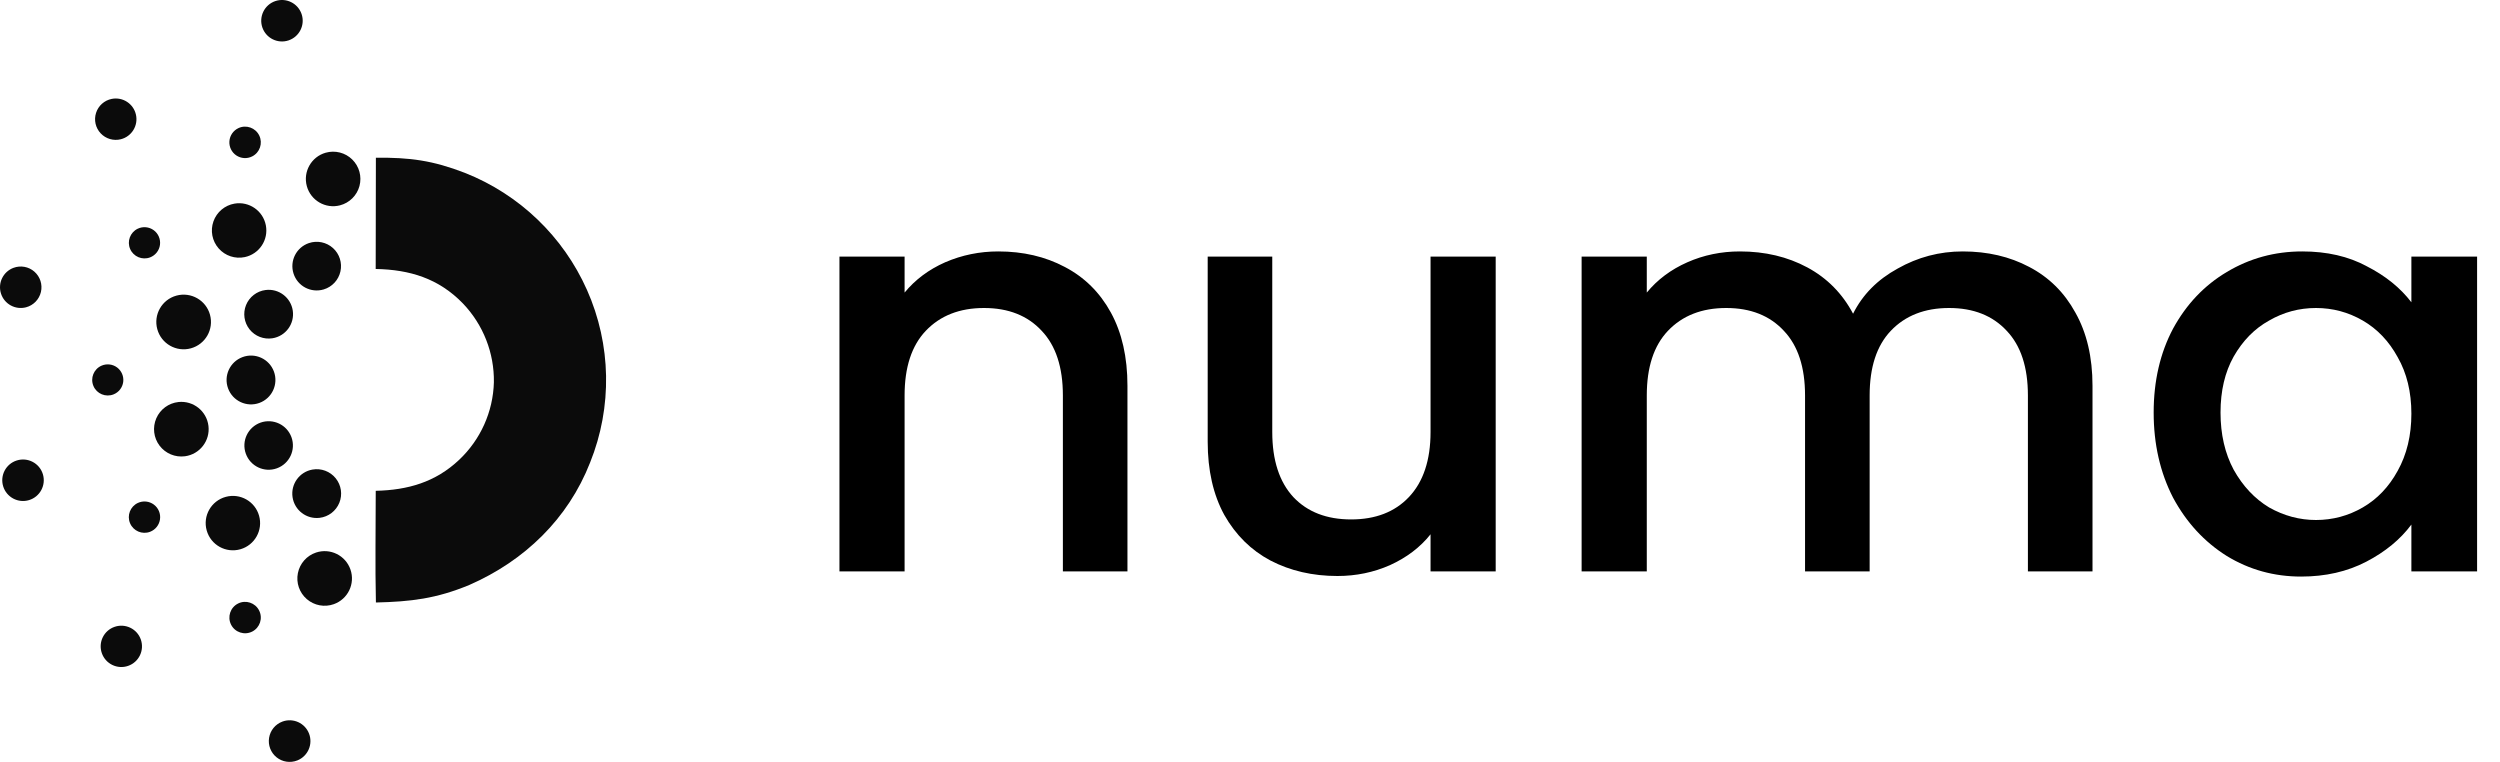
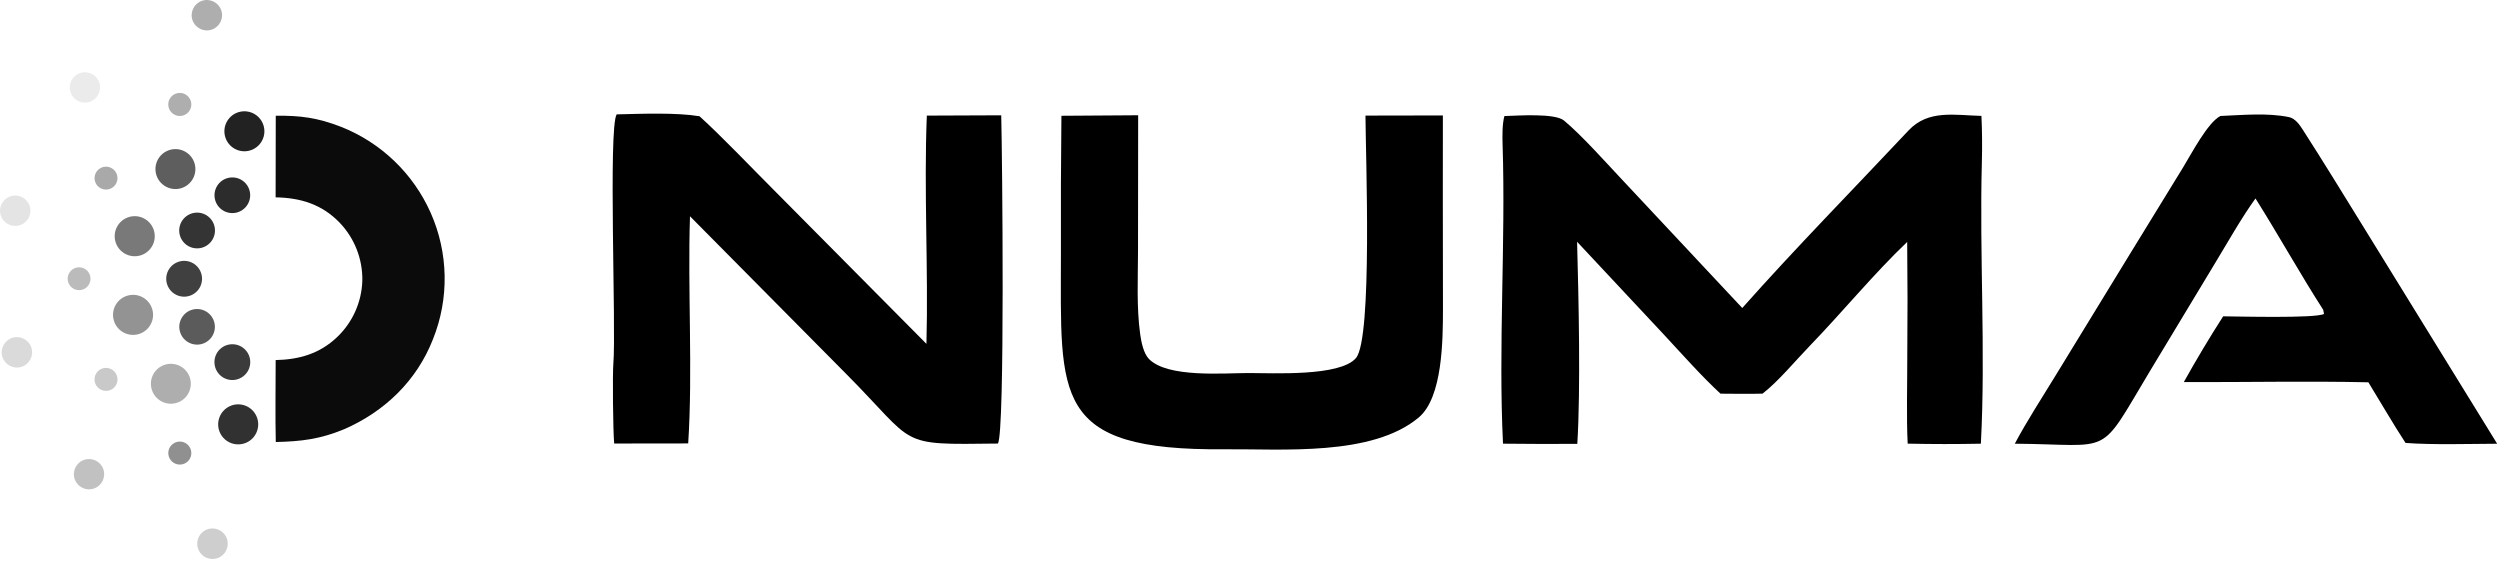
- <svg xmlns="http://www.w3.org/2000/svg" width="105" height="32" viewBox="0 0 105 32" fill="none">
-   <path d="M15.787 6.625C17.208 6.609 18.18 6.739 19.532 7.263C21.816 8.168 23.654 9.932 24.653 12.176C25.676 14.474 25.724 17.089 24.786 19.422C23.859 21.795 22.027 23.555 19.712 24.568C18.322 25.144 17.258 25.27 15.788 25.305C15.752 23.785 15.782 22.143 15.781 20.614C17.127 20.584 18.291 20.252 19.286 19.311C20.184 18.463 20.709 17.294 20.743 16.059C20.763 14.827 20.296 13.637 19.444 12.747C18.426 11.693 17.207 11.324 15.779 11.297L15.787 6.625Z" fill="#0B0B0B" />
-   <path d="M7.41 12.416C8.022 12.249 8.653 12.609 8.82 13.22C8.987 13.832 8.627 14.462 8.016 14.63C7.404 14.797 6.773 14.437 6.606 13.825C6.439 13.214 6.799 12.583 7.41 12.416Z" fill="#0B0B0B" />
-   <path d="M7.495 16.885C8.119 16.819 8.681 17.266 8.755 17.889C8.83 18.512 8.391 19.079 7.769 19.163C7.359 19.218 6.951 19.047 6.702 18.718C6.452 18.388 6.4 17.95 6.564 17.57C6.728 17.191 7.084 16.929 7.495 16.885Z" fill="#0B0B0B" />
-   <path d="M13.273 23.207C13.87 23.008 14.515 23.327 14.72 23.922C14.925 24.516 14.613 25.164 14.02 25.375C13.632 25.514 13.198 25.433 12.886 25.163C12.574 24.893 12.43 24.477 12.511 24.072C12.591 23.668 12.882 23.337 13.273 23.207Z" fill="#0B0B0B" />
-   <path d="M13.679 6.414C14.076 6.302 14.502 6.411 14.795 6.7C15.089 6.989 15.204 7.414 15.098 7.812C14.991 8.21 14.679 8.52 14.28 8.624C13.673 8.782 13.051 8.422 12.886 7.816C12.722 7.211 13.075 6.585 13.679 6.414Z" fill="#0B0B0B" />
-   <path d="M9.85 8.552C10.463 8.447 11.048 8.852 11.166 9.464C11.283 10.075 10.89 10.668 10.281 10.798C9.876 10.884 9.456 10.745 9.183 10.433C8.91 10.122 8.826 9.688 8.965 9.297C9.103 8.907 9.442 8.622 9.85 8.552Z" fill="#0B0B0B" />
-   <path d="M9.483 20.868C10.088 20.704 10.713 21.058 10.882 21.663C11.051 22.267 10.701 22.894 10.099 23.068C9.489 23.244 8.852 22.89 8.681 22.278C8.51 21.667 8.87 21.034 9.483 20.868Z" fill="#0B0B0B" />
-   <path d="M10.181 15C10.713 14.799 11.306 15.07 11.504 15.603C11.701 16.137 11.427 16.729 10.893 16.923C10.363 17.116 9.776 16.844 9.58 16.315C9.384 15.787 9.653 15.199 10.181 15Z" fill="#0B0B0B" />
-   <path d="M13.123 19.722C13.491 19.657 13.865 19.797 14.099 20.087C14.334 20.377 14.392 20.772 14.252 21.117C14.111 21.463 13.794 21.705 13.424 21.749C12.872 21.815 12.369 21.431 12.287 20.881C12.206 20.332 12.577 19.818 13.123 19.722Z" fill="#0B0B0B" />
-   <path d="M11.151 12.181C11.706 12.108 12.216 12.495 12.297 13.049C12.377 13.603 11.998 14.118 11.445 14.207C11.08 14.265 10.713 14.123 10.482 13.834C10.252 13.545 10.196 13.155 10.334 12.812C10.473 12.47 10.785 12.229 11.151 12.181Z" fill="#0B0B0B" />
-   <path d="M12.973 10.21C13.323 10.091 13.71 10.171 13.985 10.418C14.259 10.665 14.379 11.041 14.298 11.401C14.217 11.762 13.948 12.051 13.594 12.156C13.06 12.316 12.497 12.019 12.328 11.488C12.159 10.957 12.446 10.389 12.973 10.21Z" fill="#0B0B0B" />
-   <path d="M10.943 17.75C11.473 17.563 12.054 17.839 12.243 18.368C12.432 18.896 12.157 19.478 11.629 19.669C11.099 19.86 10.514 19.585 10.324 19.053C10.134 18.523 10.412 17.938 10.943 17.75Z" fill="#0B0B0B" />
-   <path d="M11.86 30.307C12.309 30.14 12.808 30.365 12.98 30.812C13.152 31.259 12.932 31.761 12.488 31.938C12.195 32.054 11.863 32.005 11.617 31.808C11.372 31.611 11.251 31.297 11.302 30.987C11.352 30.676 11.565 30.417 11.86 30.307Z" fill="#0B0B0B" />
-   <path d="M0.704 19.34C1.165 19.194 1.657 19.451 1.8 19.913C1.942 20.375 1.682 20.865 1.218 21.005C0.76 21.143 0.276 20.885 0.134 20.428C-0.007 19.97 0.247 19.484 0.704 19.34Z" fill="#0B0B0B" />
-   <path d="M11.56 0.047C12.015 -0.109 12.511 0.134 12.667 0.59C12.822 1.046 12.578 1.541 12.121 1.696C11.667 1.849 11.173 1.606 11.018 1.152C10.864 0.697 11.106 0.203 11.56 0.047Z" fill="#0B0B0B" />
-   <path d="M0.564 11.25C0.865 11.137 1.204 11.198 1.445 11.41C1.687 11.623 1.792 11.95 1.719 12.263C1.645 12.576 1.405 12.824 1.095 12.906C0.646 13.025 0.183 12.772 0.042 12.331C-0.1 11.889 0.13 11.414 0.564 11.25Z" fill="#0B0B0B" />
-   <path d="M4.691 4.154C5.153 4.061 5.605 4.354 5.709 4.813C5.814 5.273 5.533 5.732 5.076 5.848C4.77 5.926 4.446 5.831 4.229 5.601C4.013 5.372 3.938 5.043 4.034 4.742C4.13 4.441 4.382 4.216 4.691 4.154Z" fill="#0B0B0B" />
-   <path d="M4.816 26.326C5.268 26.172 5.76 26.412 5.916 26.863C6.072 27.315 5.834 27.808 5.383 27.966C4.93 28.125 4.433 27.885 4.276 27.43C4.119 26.976 4.361 26.481 4.816 26.326Z" fill="#0B0B0B" />
-   <path d="M10.016 5.38C10.343 5.228 10.732 5.368 10.889 5.693C11.046 6.018 10.912 6.409 10.589 6.57C10.376 6.677 10.122 6.66 9.924 6.527C9.727 6.394 9.616 6.165 9.635 5.927C9.654 5.69 9.8 5.481 10.016 5.38Z" fill="#0B0B0B" />
-   <path d="M9.999 25.348C10.324 25.185 10.72 25.316 10.883 25.641C11.047 25.966 10.917 26.361 10.593 26.526C10.267 26.691 9.869 26.561 9.705 26.235C9.541 25.909 9.672 25.512 9.999 25.348Z" fill="#0B0B0B" />
-   <path d="M5.791 21.123C6.01 21.022 6.266 21.048 6.46 21.191C6.654 21.335 6.754 21.572 6.72 21.811C6.687 22.05 6.526 22.251 6.301 22.336C5.969 22.461 5.599 22.301 5.462 21.975C5.325 21.649 5.47 21.273 5.791 21.123Z" fill="#0B0B0B" />
-   <path d="M5.782 9.607C6 9.502 6.257 9.525 6.453 9.666C6.648 9.807 6.75 10.044 6.719 10.284C6.687 10.523 6.527 10.725 6.301 10.811C5.973 10.935 5.605 10.779 5.466 10.457C5.327 10.135 5.467 9.76 5.782 9.607Z" fill="#0B0B0B" />
-   <path d="M4.265 15.358C4.481 15.264 4.731 15.293 4.92 15.435C5.108 15.577 5.205 15.809 5.175 16.042C5.144 16.276 4.99 16.475 4.772 16.563C4.44 16.697 4.062 16.54 3.924 16.211C3.785 15.881 3.937 15.501 4.265 15.358Z" fill="#0B0B0B" />
-   <path d="M41.929 10.56C42.969 10.56 43.897 10.776 44.713 11.208C45.545 11.64 46.193 12.28 46.657 13.128C47.121 13.976 47.353 15 47.353 16.2V24H44.641V16.608C44.641 15.424 44.345 14.52 43.753 13.896C43.161 13.256 42.353 12.936 41.329 12.936C40.305 12.936 39.489 13.256 38.881 13.896C38.289 14.52 37.993 15.424 37.993 16.608V24H35.257V10.776H37.993V12.288C38.441 11.744 39.009 11.32 39.697 11.016C40.401 10.712 41.145 10.56 41.929 10.56Z" fill="black" />
-   <path d="M62.819 10.776V24H60.083V22.44C59.651 22.984 59.083 23.416 58.379 23.736C57.691 24.04 56.955 24.192 56.171 24.192C55.131 24.192 54.195 23.976 53.363 23.544C52.547 23.112 51.899 22.472 51.419 21.624C50.955 20.776 50.723 19.752 50.723 18.552V10.776H53.435V18.144C53.435 19.328 53.731 20.24 54.323 20.88C54.915 21.504 55.723 21.816 56.747 21.816C57.771 21.816 58.579 21.504 59.171 20.88C59.779 20.24 60.083 19.328 60.083 18.144V10.776H62.819Z" fill="black" />
-   <path d="M82.436 10.56C83.477 10.56 84.404 10.776 85.221 11.208C86.052 11.64 86.701 12.28 87.165 13.128C87.644 13.976 87.885 15 87.885 16.2V24H85.172V16.608C85.172 15.424 84.876 14.52 84.284 13.896C83.692 13.256 82.885 12.936 81.861 12.936C80.837 12.936 80.02 13.256 79.412 13.896C78.82 14.52 78.525 15.424 78.525 16.608V24H75.812V16.608C75.812 15.424 75.516 14.52 74.924 13.896C74.332 13.256 73.525 12.936 72.501 12.936C71.477 12.936 70.66 13.256 70.052 13.896C69.46 14.52 69.165 15.424 69.165 16.608V24H66.428V10.776H69.165V12.288C69.612 11.744 70.18 11.32 70.868 11.016C71.556 10.712 72.293 10.56 73.076 10.56C74.132 10.56 75.076 10.784 75.909 11.232C76.74 11.68 77.38 12.328 77.829 13.176C78.228 12.376 78.853 11.744 79.701 11.28C80.549 10.8 81.46 10.56 82.436 10.56Z" fill="black" />
-   <path d="M90.454 17.328C90.454 16 90.726 14.824 91.27 13.8C91.83 12.776 92.582 11.984 93.526 11.424C94.486 10.848 95.542 10.56 96.694 10.56C97.734 10.56 98.638 10.768 99.406 11.184C100.19 11.584 100.814 12.088 101.278 12.696V10.776H104.038V24H101.278V22.032C100.814 22.656 100.182 23.176 99.382 23.592C98.582 24.008 97.67 24.216 96.646 24.216C95.51 24.216 94.47 23.928 93.526 23.352C92.582 22.76 91.83 21.944 91.27 20.904C90.726 19.848 90.454 18.656 90.454 17.328ZM101.278 17.376C101.278 16.464 101.086 15.672 100.702 15C100.334 14.328 99.846 13.816 99.238 13.464C98.63 13.112 97.974 12.936 97.27 12.936C96.566 12.936 95.91 13.112 95.302 13.464C94.694 13.8 94.198 14.304 93.814 14.976C93.446 15.632 93.262 16.416 93.262 17.328C93.262 18.24 93.446 19.04 93.814 19.728C94.198 20.416 94.694 20.944 95.302 21.312C95.926 21.664 96.582 21.84 97.27 21.84C97.974 21.84 98.63 21.664 99.238 21.312C99.846 20.96 100.334 20.448 100.702 19.776C101.086 19.088 101.278 18.288 101.278 17.376Z" fill="black" />
+ <svg xmlns="http://www.w3.org/2000/svg" width="506" height="114" viewBox="0 0 506 114" fill="none">
+   <path d="M55.813 23.425C60.84 23.367 64.273 23.826 69.053 25.678C77.128 28.879 83.627 35.115 87.16 43.049C90.777 51.173 90.946 60.416 87.629 68.667C84.351 77.056 77.876 83.278 69.691 86.859C64.776 88.895 61.013 89.343 55.819 89.464C55.691 84.093 55.798 78.286 55.795 72.88C60.551 72.775 64.669 71.601 68.185 68.272C71.361 65.276 73.214 61.141 73.337 56.778C73.408 52.422 71.757 48.214 68.742 45.068C65.145 41.342 60.834 40.035 55.785 39.942L55.813 23.425Z" fill="#0B0B0B" />
+   <path d="M26.199 43.895C28.36 43.305 30.591 44.578 31.181 46.739C31.772 48.899 30.5 51.13 28.338 51.721C26.177 52.312 23.946 51.039 23.355 48.878C22.764 46.717 24.037 44.486 26.199 43.895Z" fill="#0B0B0B" fill-opacity="0.55" />
+   <path d="M26.497 59.697C28.703 59.462 30.689 61.042 30.954 63.245C31.22 65.448 29.665 67.454 27.466 67.749C26.017 67.942 24.576 67.342 23.694 66.176C22.812 65.011 22.625 63.461 23.205 62.119C23.786 60.778 25.043 59.852 26.497 59.697Z" fill="#0B0B0B" fill-opacity="0.44" />
+   <path d="M46.927 82.045C49.036 81.344 51.317 82.47 52.041 84.572C52.765 86.673 51.662 88.966 49.568 89.711C48.194 90.201 46.663 89.914 45.558 88.961C44.454 88.008 43.947 86.536 44.23 85.105C44.513 83.675 45.543 82.506 46.927 82.045Z" fill="#0B0B0B" fill-opacity="0.84" />
+   <path d="M48.363 22.676C49.764 22.279 51.271 22.665 52.309 23.687C53.346 24.71 53.755 26.211 53.378 27.618C53.001 29.025 51.898 30.121 50.488 30.488C48.34 31.048 46.142 29.775 45.559 27.633C44.977 25.492 46.227 23.281 48.363 22.676Z" fill="#0B0B0B" fill-opacity="0.9" />
+   <path d="M34.823 30.236C36.993 29.866 39.06 31.298 39.475 33.459C39.89 35.619 38.5 37.715 36.348 38.175C34.916 38.48 33.431 37.988 32.465 36.887C31.499 35.787 31.204 34.25 31.693 32.87C32.183 31.49 33.38 30.483 34.823 30.236Z" fill="#0B0B0B" fill-opacity="0.66" />
+   <path d="M33.526 73.775C35.667 73.195 37.876 74.45 38.473 76.586C39.071 78.722 37.834 80.941 35.703 81.556C33.546 82.179 31.296 80.924 30.691 78.763C30.086 76.602 31.359 74.362 33.526 73.775Z" fill="#0B0B0B" fill-opacity="0.33" />
+   <path d="M35.993 53.031C37.874 52.322 39.973 53.279 40.671 55.164C41.369 57.05 40.4 59.143 38.51 59.83C36.636 60.512 34.563 59.552 33.871 57.682C33.178 55.812 34.126 53.734 35.993 53.031Z" fill="#0B0B0B" fill-opacity="0.78" />
+   <path d="M46.397 69.726C47.697 69.497 49.018 69.991 49.848 71.017C50.677 72.043 50.884 73.438 50.387 74.66C49.89 75.882 48.769 76.738 47.458 76.895C45.51 77.127 43.73 75.767 43.442 73.826C43.155 71.885 44.465 70.068 46.397 69.726Z" fill="#0B0B0B" fill-opacity="0.8" />
+   <path d="M39.423 43.064C41.386 42.808 43.19 44.175 43.474 46.133C43.758 48.091 42.418 49.914 40.464 50.227C39.174 50.434 37.874 49.929 37.06 48.908C36.246 47.887 36.046 46.507 36.535 45.296C37.025 44.086 38.128 43.233 39.423 43.064Z" fill="#0B0B0B" fill-opacity="0.83" />
+   <path d="M45.866 36.099C47.103 35.679 48.47 35.96 49.442 36.833C50.413 37.707 50.837 39.036 50.551 40.31C50.265 41.584 49.313 42.605 48.062 42.979C46.175 43.544 44.183 42.493 43.585 40.617C42.986 38.741 44.001 36.731 45.866 36.099Z" fill="#0B0B0B" fill-opacity="0.86" />
+   <path d="M38.69 62.753C40.561 62.091 42.615 63.068 43.283 64.937C43.951 66.806 42.981 68.862 41.114 69.537C39.239 70.214 37.17 69.239 36.499 67.361C35.828 65.484 36.81 63.418 38.69 62.753Z" fill="#0B0B0B" fill-opacity="0.67" />
+   <path d="M41.93 107.15C43.517 106.56 45.283 107.356 45.891 108.936C46.499 110.516 45.723 112.291 44.15 112.917C43.116 113.328 41.941 113.152 41.074 112.456C40.206 111.76 39.779 110.651 39.956 109.553C40.134 108.455 40.888 107.537 41.93 107.15Z" fill="#0B0B0B" fill-opacity="0.2" />
+   <path d="M2.488 68.375C4.119 67.859 5.858 68.769 6.363 70.402C6.868 72.036 5.945 73.768 4.308 74.261C2.687 74.75 0.975 73.839 0.476 72.222C-0.024 70.604 0.875 68.887 2.488 68.375Z" fill="#0B0B0B" fill-opacity="0.15" />
+   <path d="M40.868 0.168C42.479 -0.385 44.233 0.474 44.782 2.086C45.332 3.698 44.468 5.449 42.854 5.995C41.246 6.538 39.502 5.677 38.955 4.071C38.408 2.465 39.263 0.719 40.868 0.168Z" fill="#0B0B0B" fill-opacity="0.33" />
+   <path d="M1.993 39.773C3.057 39.372 4.255 39.59 5.109 40.34C5.964 41.089 6.336 42.249 6.076 43.355C5.817 44.462 4.969 45.336 3.87 45.628C2.285 46.049 0.648 45.154 0.148 43.593C-0.353 42.031 0.459 40.352 1.993 39.773Z" fill="#0B0B0B" fill-opacity="0.11" />
+   <path d="M16.585 14.686C18.219 14.358 19.817 15.392 20.186 17.017C20.555 18.642 19.561 20.265 17.945 20.674C16.863 20.949 15.718 20.615 14.953 19.803C14.188 18.99 13.924 17.827 14.263 16.764C14.602 15.701 15.491 14.905 16.585 14.686Z" fill="#0B0B0B" fill-opacity="0.08" />
+   <path d="M17.027 93.074C18.626 92.529 20.365 93.379 20.917 94.975C21.469 96.571 20.626 98.314 19.032 98.872C17.428 99.434 15.673 98.585 15.118 96.98C14.563 95.374 15.419 93.623 17.027 93.074Z" fill="#0B0B0B" fill-opacity="0.25" />
+   <path d="M35.41 19.022C36.568 18.485 37.943 18.977 38.497 20.127C39.051 21.277 38.58 22.659 37.438 23.229C36.684 23.606 35.786 23.548 35.087 23.077C34.389 22.606 33.998 21.795 34.065 20.955C34.131 20.116 34.646 19.377 35.41 19.022Z" fill="#0B0B0B" fill-opacity="0.33" />
+   <path d="M35.35 89.617C36.5 89.041 37.899 89.504 38.478 90.652C39.057 91.8 38.597 93.2 37.45 93.781C36.3 94.365 34.894 93.903 34.313 92.751C33.732 91.599 34.197 90.195 35.35 89.617Z" fill="#0B0B0B" fill-opacity="0.45" />
+   <path d="M20.474 74.682C21.247 74.323 22.154 74.414 22.839 74.921C23.524 75.428 23.877 76.269 23.76 77.112C23.642 77.956 23.073 78.668 22.275 78.969C21.104 79.409 19.795 78.845 19.31 77.692C18.826 76.539 19.34 75.209 20.474 74.682Z" fill="#0B0B0B" fill-opacity="0.22" />
+   <path d="M20.444 33.967C21.212 33.594 22.122 33.674 22.813 34.174C23.505 34.673 23.866 35.512 23.754 36.358C23.642 37.203 23.075 37.919 22.277 38.221C21.117 38.661 19.816 38.109 19.325 36.97C18.835 35.831 19.328 34.507 20.444 33.967Z" fill="#0B0B0B" fill-opacity="0.35" />
+   <path d="M15.08 54.3C15.843 53.967 16.727 54.071 17.393 54.572C18.059 55.072 18.404 55.893 18.295 56.719C18.187 57.545 17.642 58.248 16.87 58.56C15.698 59.034 14.363 58.479 13.873 57.313C13.383 56.148 13.921 54.806 15.08 54.3Z" fill="#0B0B0B" fill-opacity="0.28" />
+   <path d="M352.634 62.342C363.491 50.122 375.089 38.33 386.279 26.412C390.285 22.145 395.617 23.322 401.041 23.459C401.19 26.393 401.21 29.93 401.129 32.863C400.622 51.59 401.915 71.164 400.928 89.802C395.991 89.903 391.051 89.9 386.114 89.792C385.848 84.725 386.042 77.376 386.034 72.167C386.106 64.434 386.098 56.7 386.014 48.967C379.372 55.283 372.735 63.354 366.288 70.011C363.398 72.997 359.945 77.186 356.741 79.672C353.96 79.754 351.019 79.691 348.23 79.679C344.539 76.304 340.207 71.415 336.721 67.668L319.203 48.934C319.513 60.24 319.937 78.653 319.247 89.839C314.234 89.87 309.221 89.857 304.208 89.8C303.241 70.118 304.764 49.159 304.127 29.359C304.067 27.602 304.039 25.14 304.49 23.49C307.279 23.404 314.726 22.866 316.568 24.408C320.146 27.401 324.748 32.574 327.96 35.988L352.634 62.342Z" fill="black" />
+   <path d="M124.812 23.15C129.773 23.035 136.761 22.742 141.578 23.525C146.204 27.724 151.962 33.796 156.459 38.294L187.511 69.597C187.92 54.469 186.977 38.677 187.589 23.399L202.649 23.338C202.854 31.011 203.431 87.473 201.981 89.775C181.259 90.021 185.793 90.279 171.195 75.607L139.653 43.773C139.165 58.711 140.241 75.051 139.291 89.749L124.31 89.769C124.072 87.256 123.961 75.698 124.145 73.558C124.733 66.706 123.092 25.934 124.812 23.15Z" fill="black" />
+   <path d="M449.415 23.474C453.921 23.289 458.93 22.794 463.33 23.711C464.563 24.011 465.398 25.193 466.046 26.195C470.326 32.84 474.461 39.622 478.619 46.342L505.426 89.811C499.76 89.835 492.418 90.065 486.885 89.651C484.394 85.847 481.767 81.302 479.361 77.377C467.288 77.106 454.175 77.377 442 77.336C444.519 72.818 447.175 68.378 449.967 64.023C452.776 64.04 468.69 64.469 470.382 63.54L470.221 62.709C465.619 55.561 461.138 47.512 456.512 40.166C453.804 43.888 450.721 49.311 448.295 53.321L435.097 75.195C424.523 92.816 427.969 89.961 407.799 89.804C410.068 85.49 413.554 80.098 416.137 75.865L431.152 51.32L441.847 33.899C443.516 31.181 446.824 24.796 449.415 23.474Z" fill="black" />
+   <path d="M214.832 23.434L230.364 23.328L230.334 50.735C230.326 56.298 230.013 62.13 230.773 67.642C230.983 69.169 231.45 71.549 232.569 72.677C236.364 76.5 247.639 75.511 252.696 75.502C257.508 75.494 271.249 76.257 274.453 72.461C277.826 68.466 276.399 31.081 276.371 23.395L292.039 23.366L292.027 39.305L292.055 62.623C292.039 68.702 292.015 80.415 287.155 84.494C277.709 92.423 259.446 90.831 247.852 90.933C212.887 91.244 214.727 80.373 214.729 51.531C214.695 42.165 214.73 32.799 214.832 23.434Z" fill="black" />
</svg>
